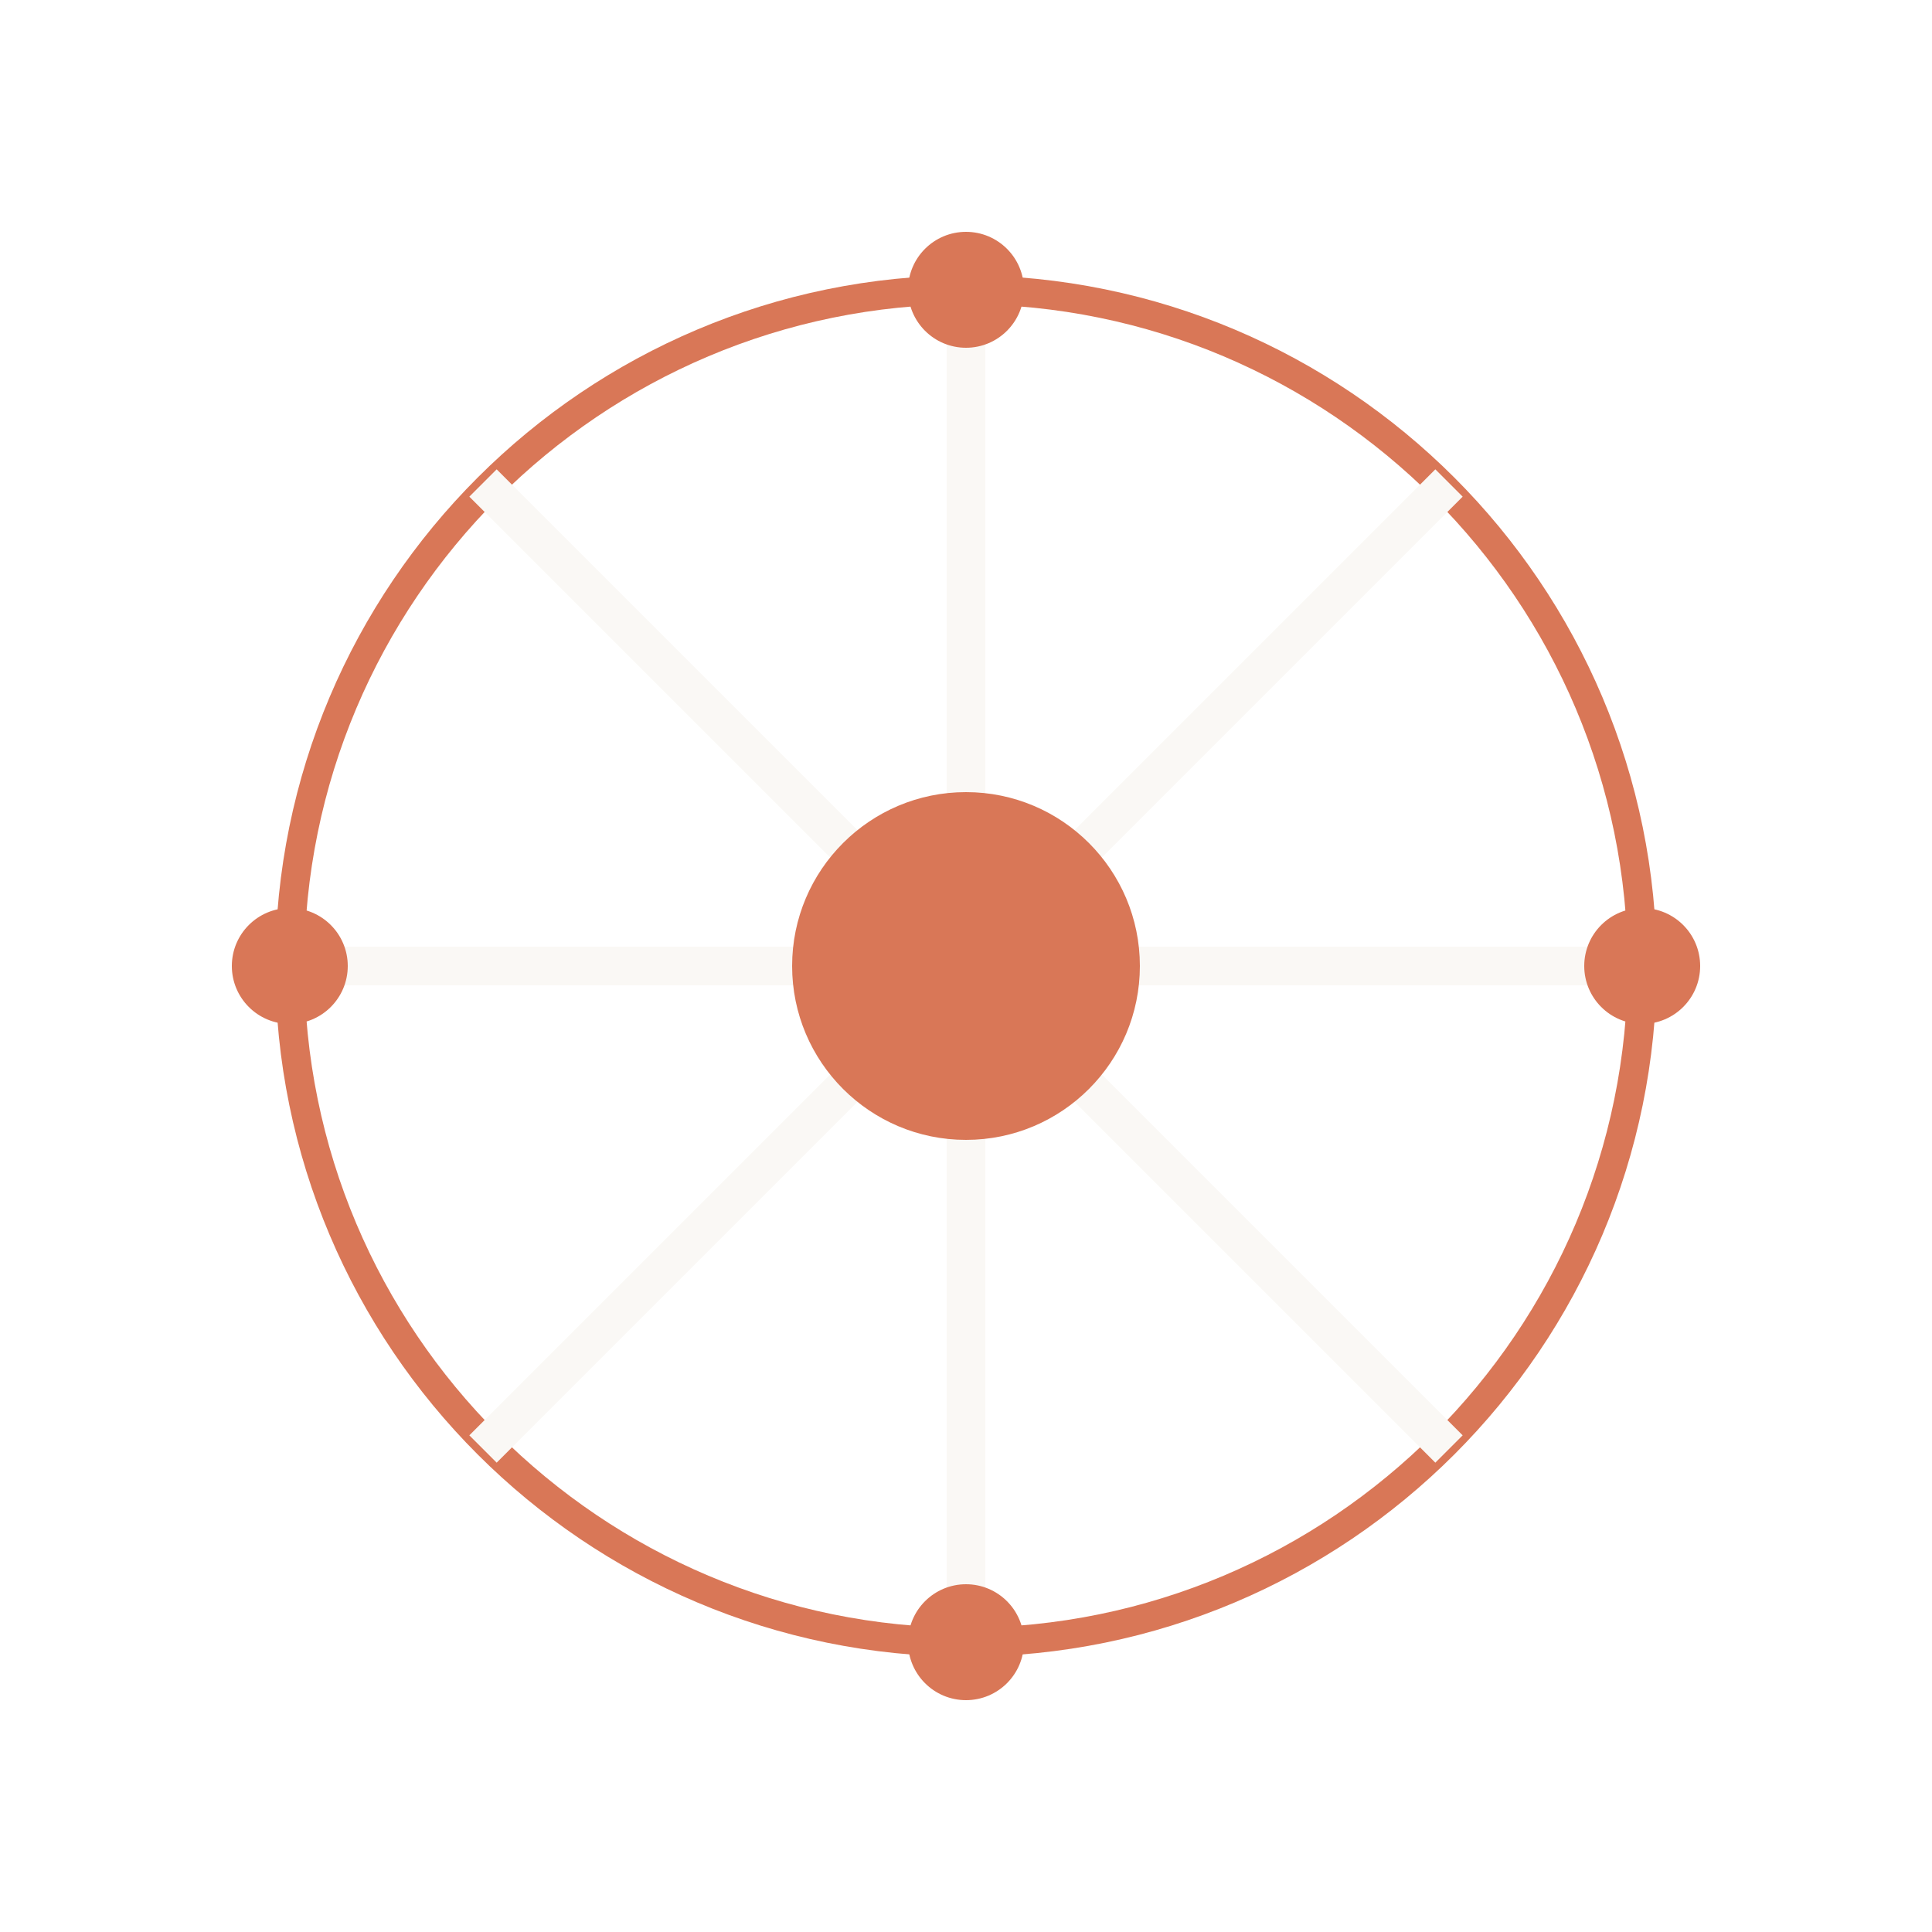
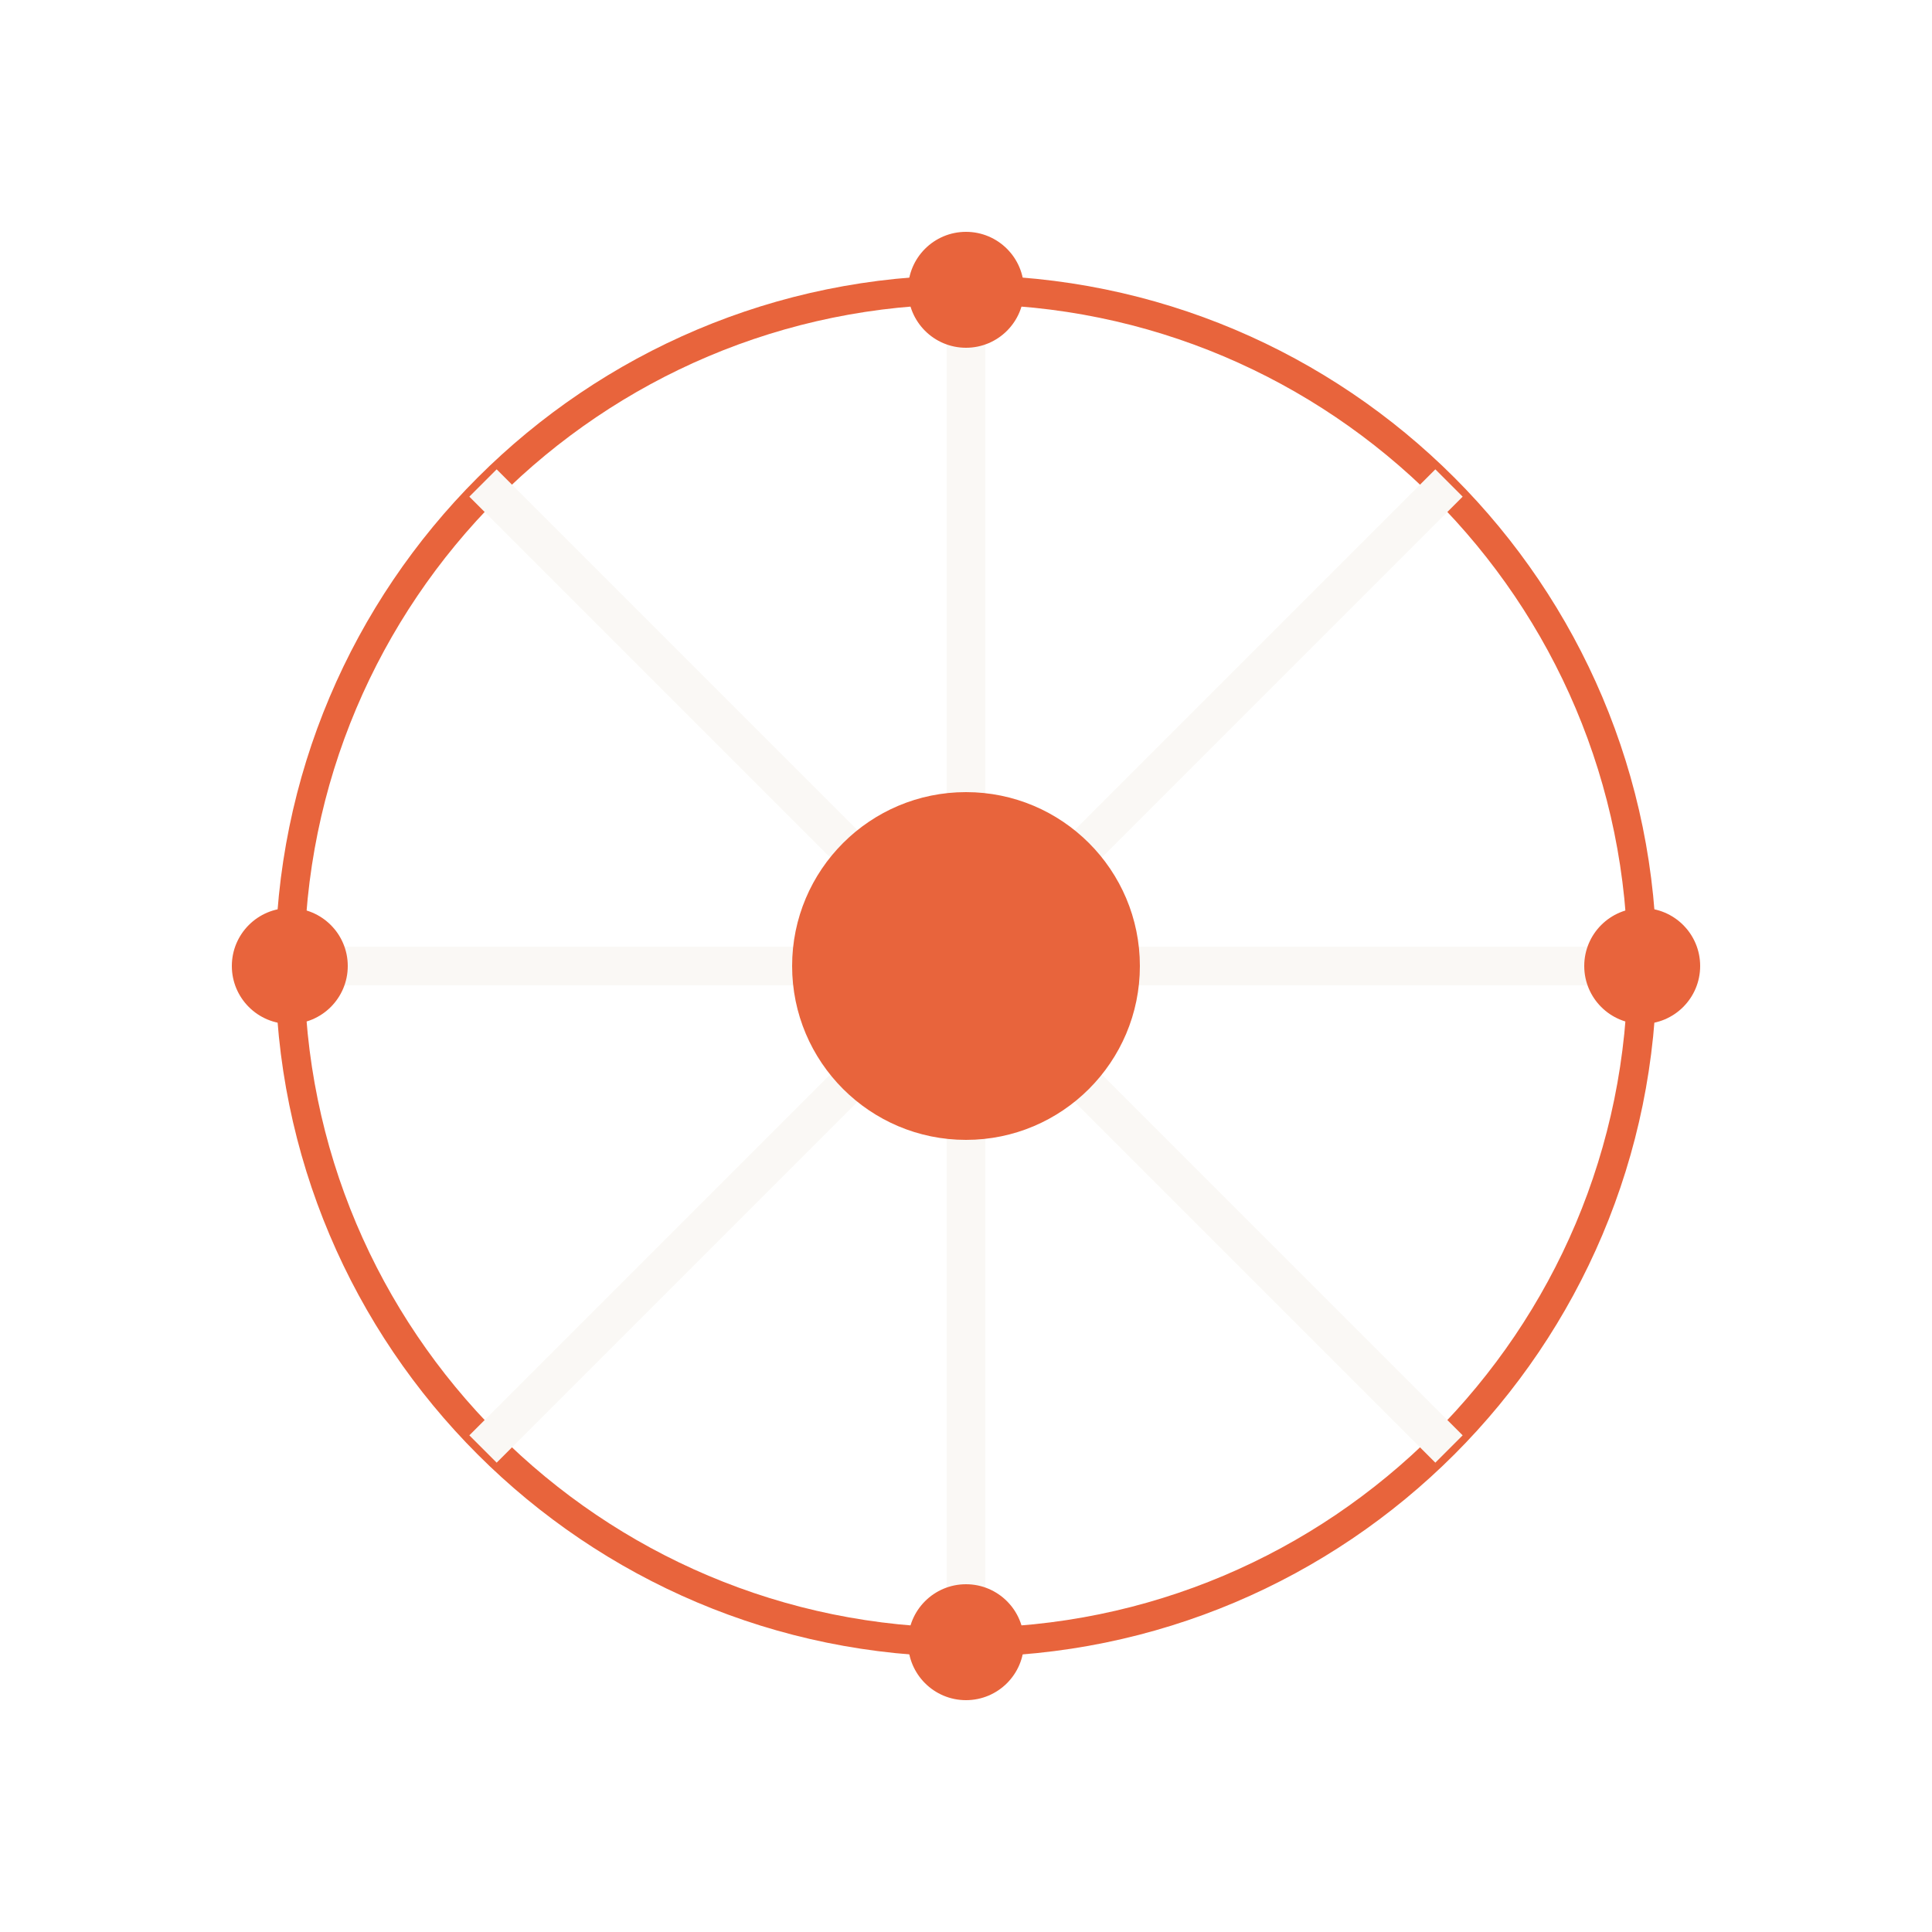
<svg xmlns="http://www.w3.org/2000/svg" width="200" height="200" viewBox="0 0 200 200">
-   <circle cx="100" cy="100" r="70" fill="none" stroke="#D97757" stroke-width="3" />
+   <circle cx="100" cy="100" r="70" fill="none" stroke="#E8643C" stroke-width="3" />
  <line x1="100" y1="30" x2="100" y2="170" stroke="#FAF8F5" stroke-width="4" />
  <line x1="30" y1="100" x2="170" y2="100" stroke="#FAF8F5" stroke-width="4" />
  <line x1="50" y1="50" x2="150" y2="150" stroke="#FAF8F5" stroke-width="4" />
  <line x1="150" y1="50" x2="50" y2="150" stroke="#FAF8F5" stroke-width="4" />
-   <circle cx="100" cy="30" r="6" fill="#D97757" />
-   <circle cx="100" cy="170" r="6" fill="#D97757" />
-   <circle cx="30" cy="100" r="6" fill="#D97757" />
-   <circle cx="170" cy="100" r="6" fill="#D97757" />
-   <circle cx="100" cy="100" r="18" fill="#D97757" />
+   <circle cx="100" cy="30" r="6" fill="#E8643C" />
+   <circle cx="100" cy="170" r="6" fill="#E8643C" />
+   <circle cx="30" cy="100" r="6" fill="#E8643C" />
+   <circle cx="170" cy="100" r="6" fill="#E8643C" />
+   <circle cx="100" cy="100" r="18" fill="#E8643C" />
</svg>
